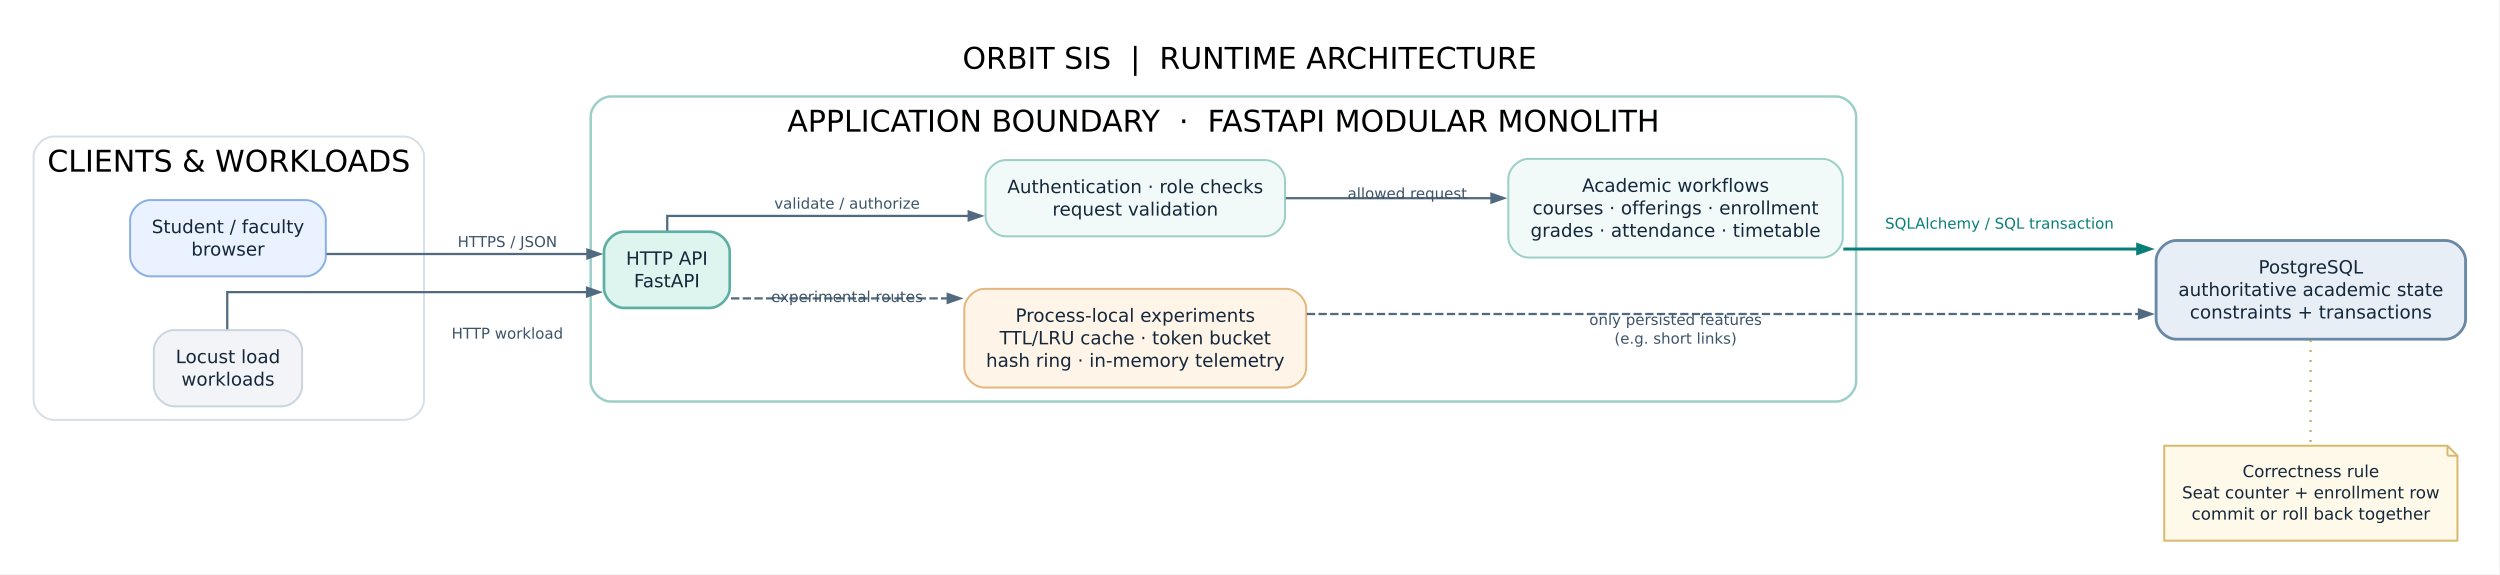
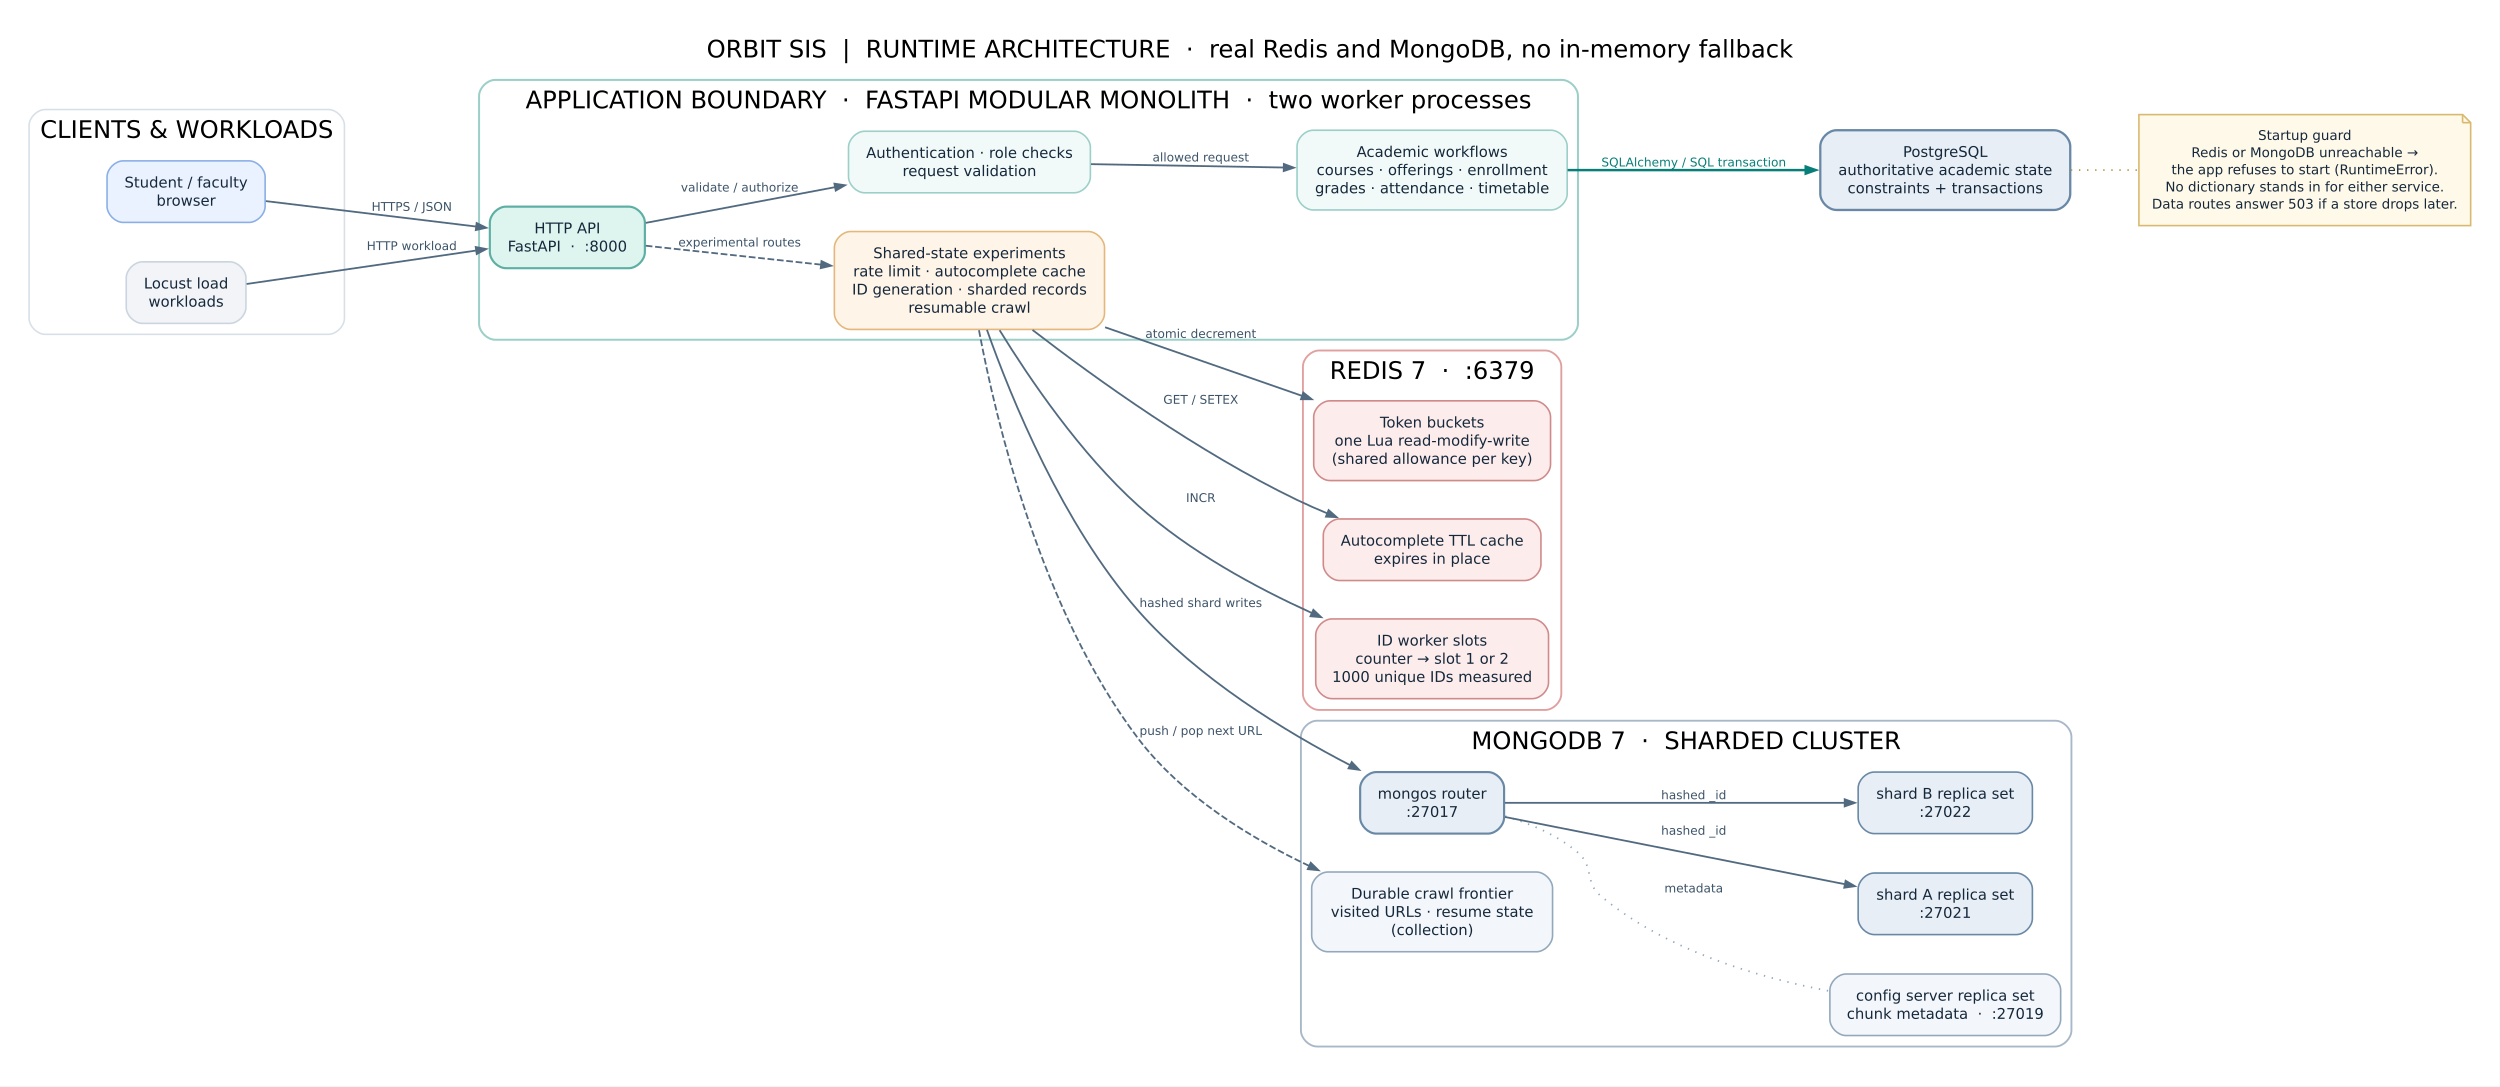
- <svg xmlns="http://www.w3.org/2000/svg" width="1500pt" height="345pt" viewBox="0.00 0.00 1500.00 345.00">
-   <g id="graph0" class="graph" transform="scale(1 1) rotate(0) translate(20.16 324.4)">
-     <polygon fill="white" stroke="none" points="-20.16,20.16 -20.16,-324.4 1479.34,-324.4 1479.34,20.16 -20.16,20.16" />
-     <text xml:space="preserve" text-anchor="middle" x="729.59" y="-283.13" font-family="DejaVu Sans" font-size="18.00">ORBIT SIS  |  RUNTIME ARCHITECTURE</text>
+ <svg xmlns="http://www.w3.org/2000/svg" width="1857pt" height="807pt" viewBox="0.00 0.00 1857.00 807.00">
+   <g id="graph0" class="graph" transform="scale(1 1) rotate(0) translate(21.6 785.35)">
+     <polygon fill="white" stroke="none" points="-21.6,21.6 -21.6,-785.35 1835.2,-785.35 1835.2,21.6 -21.6,21.6" />
+     <text xml:space="preserve" text-anchor="middle" x="906.8" y="-742.65" font-family="DejaVu Sans" font-size="18.00">ORBIT SIS  |  RUNTIME ARCHITECTURE  ·  real Redis and MongoDB, no in-memory fallback</text>
    <g id="clust1" class="cluster">
-       <path fill="white" stroke="#d7e0e8" stroke-width="1.2" d="M12,-72.48C12,-72.48 222.25,-72.48 222.25,-72.48 228.25,-72.48 234.25,-78.48 234.25,-84.48 234.25,-84.48 234.25,-230.49 234.25,-230.49 234.25,-236.49 228.25,-242.49 222.25,-242.49 222.25,-242.49 12,-242.49 12,-242.49 6,-242.49 0,-236.49 0,-230.49 0,-230.49 0,-84.49 0,-84.49 0,-78.49 6,-72.48 12,-72.48" />
-       <text xml:space="preserve" text-anchor="middle" x="117.12" y="-221.39" font-family="DejaVu Sans" font-size="18.00">CLIENTS &amp; WORKLOADS</text>
+       <path fill="white" stroke="#d7e0e8" stroke-width="1.2" d="M12,-537C12,-537 222.25,-537 222.25,-537 228.25,-537 234.25,-543 234.25,-549 234.25,-549 234.25,-692 234.25,-692 234.25,-698 228.25,-704 222.25,-704 222.25,-704 12,-704 12,-704 6,-704 0,-698 0,-692 0,-692 0,-549 0,-549 0,-543 6,-537 12,-537" />
+       <text xml:space="preserve" text-anchor="middle" x="117.12" y="-682.9" font-family="DejaVu Sans" font-size="18.00">CLIENTS &amp; WORKLOADS</text>
    </g>
    <g id="clust2" class="cluster">
-       <path fill="white" stroke="#9ccfc8" stroke-width="1.5" d="M346.25,-83.48C346.25,-83.48 1081.51,-83.48 1081.51,-83.48 1087.51,-83.48 1093.51,-89.48 1093.51,-95.48 1093.51,-95.48 1093.51,-254.49 1093.51,-254.49 1093.51,-260.49 1087.51,-266.49 1081.51,-266.49 1081.51,-266.49 346.25,-266.49 346.25,-266.49 340.25,-266.49 334.25,-260.49 334.25,-254.49 334.25,-254.49 334.25,-95.49 334.25,-95.49 334.25,-89.49 340.25,-83.48 346.25,-83.48" />
-       <text xml:space="preserve" text-anchor="middle" x="713.88" y="-245.39" font-family="DejaVu Sans" font-size="18.00">APPLICATION BOUNDARY  ·  FASTAPI MODULAR MONOLITH</text>
+       <path fill="white" stroke="#9ccfc8" stroke-width="1.5" d="M346.25,-533C346.25,-533 1138.51,-533 1138.51,-533 1144.51,-533 1150.51,-539 1150.51,-545 1150.51,-545 1150.51,-714 1150.51,-714 1150.51,-720 1144.51,-726 1138.51,-726 1138.51,-726 346.25,-726 346.25,-726 340.25,-726 334.25,-720 334.25,-714 334.25,-714 334.25,-545 334.25,-545 334.25,-539 340.25,-533 346.25,-533" />
+       <text xml:space="preserve" text-anchor="middle" x="742.38" y="-704.9" font-family="DejaVu Sans" font-size="18.00">APPLICATION BOUNDARY  ·  FASTAPI MODULAR MONOLITH  ·  two worker processes</text>
+     </g>
+     <g id="clust3" class="cluster">
+       <path fill="white" stroke="#e0a0a0" stroke-width="1.4" d="M958.22,-258C958.22,-258 1126.14,-258 1126.14,-258 1132.14,-258 1138.14,-264 1138.14,-270 1138.14,-270 1138.14,-513 1138.14,-513 1138.14,-519 1132.14,-525 1126.14,-525 1126.14,-525 958.22,-525 958.22,-525 952.22,-525 946.22,-519 946.22,-513 946.22,-513 946.22,-270 946.22,-270 946.22,-264 952.22,-258 958.22,-258" />
+       <text xml:space="preserve" text-anchor="middle" x="1042.18" y="-503.9" font-family="DejaVu Sans" font-size="18.00">REDIS 7  ·  :6379</text>
+     </g>
+     <g id="clust4" class="cluster">
+       <path fill="white" stroke="#a8b8c8" stroke-width="1.4" d="M956.72,-8C956.72,-8 1505.06,-8 1505.06,-8 1511.06,-8 1517.06,-14 1517.06,-20 1517.06,-20 1517.06,-238 1517.06,-238 1517.06,-244 1511.06,-250 1505.06,-250 1505.06,-250 956.72,-250 956.72,-250 950.72,-250 944.72,-244 944.72,-238 944.72,-238 944.72,-20 944.72,-20 944.72,-14 950.72,-8 956.72,-8" />
+       <text xml:space="preserve" text-anchor="middle" x="1230.89" y="-228.9" font-family="DejaVu Sans" font-size="18.00">MONGODB 7  ·  SHARDED CLUSTER</text>
    </g>
    <g id="node1" class="node">
-       <path fill="#eaf2ff" stroke="#8aafe6" stroke-width="1.2" d="M163.34,-204.35C163.34,-204.35 69.91,-204.35 69.91,-204.35 63.91,-204.35 57.91,-198.35 57.91,-192.35 57.91,-192.35 57.91,-170.62 57.91,-170.62 57.91,-164.62 63.91,-158.62 69.91,-158.62 69.91,-158.62 163.34,-158.62 163.34,-158.62 169.34,-158.62 175.34,-164.62 175.34,-170.62 175.34,-170.62 175.34,-192.35 175.34,-192.35 175.34,-198.35 169.34,-204.35 163.34,-204.35" />
-       <text xml:space="preserve" text-anchor="middle" x="116.62" y="-184.54" font-family="DejaVu Sans" font-size="11.00" fill="#15283b">Student / faculty</text>
-       <text xml:space="preserve" text-anchor="middle" x="116.62" y="-171.04" font-family="DejaVu Sans" font-size="11.00" fill="#15283b">browser</text>
+       <path fill="#eaf2ff" stroke="#8aafe6" stroke-width="1.2" d="M163.34,-665.86C163.34,-665.86 69.91,-665.86 69.91,-665.86 63.91,-665.86 57.91,-659.86 57.91,-653.86 57.91,-653.86 57.91,-632.14 57.91,-632.14 57.91,-626.14 63.91,-620.14 69.91,-620.14 69.91,-620.14 163.34,-620.14 163.34,-620.14 169.34,-620.14 175.34,-626.14 175.34,-632.14 175.34,-632.14 175.34,-653.86 175.34,-653.86 175.34,-659.86 169.34,-665.86 163.34,-665.86" />
+       <text xml:space="preserve" text-anchor="middle" x="116.62" y="-646.05" font-family="DejaVu Sans" font-size="11.00" fill="#15283b">Student / faculty</text>
+       <text xml:space="preserve" text-anchor="middle" x="116.62" y="-632.55" font-family="DejaVu Sans" font-size="11.00" fill="#15283b">browser</text>
    </g>
    <g id="node3" class="node">
-       <path fill="#ddf4ef" stroke="#5dafa3" stroke-width="1.6" d="M405.67,-185.35C405.67,-185.35 354.25,-185.35 354.25,-185.35 348.25,-185.35 342.25,-179.35 342.25,-173.35 342.25,-173.35 342.25,-151.62 342.25,-151.62 342.25,-145.62 348.25,-139.62 354.25,-139.62 354.25,-139.62 405.67,-139.62 405.67,-139.62 411.67,-139.62 417.67,-145.62 417.67,-151.62 417.67,-151.62 417.67,-173.35 417.67,-173.35 417.67,-179.35 411.67,-185.35 405.67,-185.35" />
-       <text xml:space="preserve" text-anchor="middle" x="379.96" y="-165.54" font-family="DejaVu Sans" font-size="11.00" fill="#15283b">HTTP API</text>
-       <text xml:space="preserve" text-anchor="middle" x="379.96" y="-152.04" font-family="DejaVu Sans" font-size="11.00" fill="#15283b">FastAPI</text>
+       <path fill="#ddf4ef" stroke="#5dafa3" stroke-width="1.6" d="M445.42,-631.86C445.42,-631.86 354.25,-631.86 354.25,-631.86 348.25,-631.86 342.25,-625.86 342.25,-619.86 342.25,-619.86 342.25,-598.14 342.25,-598.14 342.25,-592.14 348.25,-586.14 354.25,-586.14 354.25,-586.14 445.42,-586.14 445.42,-586.14 451.42,-586.14 457.42,-592.14 457.42,-598.14 457.42,-598.14 457.42,-619.86 457.42,-619.86 457.42,-625.86 451.42,-631.86 445.42,-631.86" />
+       <text xml:space="preserve" text-anchor="middle" x="399.84" y="-612.05" font-family="DejaVu Sans" font-size="11.00" fill="#15283b">HTTP API</text>
+       <text xml:space="preserve" text-anchor="middle" x="399.84" y="-598.55" font-family="DejaVu Sans" font-size="11.00" fill="#15283b">FastAPI  ·  :8000</text>
+     </g>
+     <g id="edge7" class="edge">
+       <path fill="none" stroke="#526a80" stroke-width="1.35" d="M175.89,-635.96C221.44,-630.45 284.79,-622.79 332.32,-617.04" />
+       <polygon fill="#526a80" stroke="#526a80" stroke-width="1.35" points="332.45,-619.67 339.58,-616.16 331.82,-614.46 332.45,-619.67" />
+       <text xml:space="preserve" text-anchor="middle" x="284.25" y="-628.7" font-family="DejaVu Sans" font-size="9.00" fill="#3c5368">HTTPS / JSON</text>
+     </g>
+     <g id="node2" class="node">
+       <path fill="#f2f4f7" stroke="#cbd5df" stroke-width="1.2" d="M149.09,-590.86C149.09,-590.86 84.16,-590.86 84.16,-590.86 78.16,-590.86 72.16,-584.86 72.16,-578.86 72.16,-578.86 72.16,-557.14 72.16,-557.14 72.16,-551.14 78.16,-545.14 84.16,-545.14 84.16,-545.14 149.09,-545.14 149.09,-545.14 155.09,-545.14 161.09,-551.14 161.09,-557.14 161.09,-557.14 161.09,-578.86 161.09,-578.86 161.09,-584.86 155.09,-590.86 149.09,-590.86" />
+       <text xml:space="preserve" text-anchor="middle" x="116.62" y="-571.05" font-family="DejaVu Sans" font-size="11.00" fill="#15283b">Locust load</text>
+       <text xml:space="preserve" text-anchor="middle" x="116.62" y="-557.55" font-family="DejaVu Sans" font-size="11.00" fill="#15283b">workloads</text>
+     </g>
+     <g id="edge8" class="edge">
+       <path fill="none" stroke="#526a80" stroke-width="1.35" d="M161.56,-574.41C207.32,-581.08 279.55,-591.61 332.31,-599.3" />
+       <polygon fill="#526a80" stroke="#526a80" stroke-width="1.35" points="331.77,-601.87 339.57,-600.36 332.52,-596.68 331.77,-601.87" />
+       <text xml:space="preserve" text-anchor="middle" x="284.25" y="-599.58" font-family="DejaVu Sans" font-size="9.00" fill="#3c5368">HTTP workload</text>
+     </g>
+     <g id="node4" class="node">
+       <path fill="#f1faf8" stroke="#9ccfc8" stroke-width="1.2" d="M776.34,-687.86C776.34,-687.86 620.67,-687.86 620.67,-687.86 614.67,-687.86 608.67,-681.86 608.67,-675.86 608.67,-675.86 608.67,-654.14 608.67,-654.14 608.67,-648.14 614.67,-642.14 620.67,-642.14 620.67,-642.14 776.34,-642.14 776.34,-642.14 782.34,-642.14 788.34,-648.14 788.34,-654.14 788.34,-654.14 788.34,-675.86 788.34,-675.86 788.34,-681.86 782.34,-687.86 776.34,-687.86" />
+       <text xml:space="preserve" text-anchor="middle" x="698.51" y="-668.05" font-family="DejaVu Sans" font-size="11.00" fill="#15283b">Authentication · role checks</text>
+       <text xml:space="preserve" text-anchor="middle" x="698.51" y="-654.55" font-family="DejaVu Sans" font-size="11.00" fill="#15283b">request validation</text>
+     </g>
+     <g id="edge1" class="edge">
+       <path fill="none" stroke="#526a80" stroke-width="1.35" d="M458.04,-619.8C497.89,-627.32 552.08,-637.55 598.83,-646.37" />
+       <polygon fill="#526a80" stroke="#526a80" stroke-width="1.35" points="598.21,-648.93 606.07,-647.74 599.19,-643.77 598.21,-648.93" />
+       <text xml:space="preserve" text-anchor="middle" x="527.8" y="-643.05" font-family="DejaVu Sans" font-size="9.00" fill="#3c5368">validate / authorize</text>
+     </g>
+     <g id="node6" class="node">
+       <path fill="#fff4e8" stroke="#e4b77c" stroke-width="1.2" d="M786.84,-613.36C786.84,-613.36 610.17,-613.36 610.17,-613.36 604.17,-613.36 598.17,-607.36 598.17,-601.36 598.17,-601.36 598.17,-552.64 598.17,-552.64 598.17,-546.64 604.17,-540.64 610.17,-540.64 610.17,-540.64 786.84,-540.64 786.84,-540.64 792.84,-540.64 798.84,-546.64 798.84,-552.64 798.84,-552.64 798.84,-601.36 798.84,-601.36 798.84,-607.36 792.84,-613.36 786.84,-613.36" />
+       <text xml:space="preserve" text-anchor="middle" x="698.51" y="-593.55" font-family="DejaVu Sans" font-size="11.00" fill="#15283b">Shared-state experiments</text>
+       <text xml:space="preserve" text-anchor="middle" x="698.51" y="-580.05" font-family="DejaVu Sans" font-size="11.00" fill="#15283b">rate limit · autocomplete cache</text>
+       <text xml:space="preserve" text-anchor="middle" x="698.51" y="-566.55" font-family="DejaVu Sans" font-size="11.00" fill="#15283b">ID generation · sharded records</text>
+       <text xml:space="preserve" text-anchor="middle" x="698.51" y="-553.05" font-family="DejaVu Sans" font-size="11.00" fill="#15283b">resumable crawl</text>
+     </g>
+     <g id="edge3" class="edge">
+       <path fill="none" stroke="#526a80" stroke-width="1.35" stroke-dasharray="5,2" d="M458.04,-602.83C494.98,-598.85 544.23,-593.53 588.46,-588.76" />
+       <polygon fill="#526a80" stroke="#526a80" stroke-width="1.35" points="588.61,-591.39 595.78,-587.97 588.05,-586.17 588.61,-591.39" />
+       <text xml:space="preserve" text-anchor="middle" x="527.8" y="-602.24" font-family="DejaVu Sans" font-size="9.00" fill="#3c5368">experimental routes</text>
+     </g>
+     <g id="node5" class="node">
+       <path fill="#f1faf8" stroke="#9ccfc8" stroke-width="1.2" d="M1130.51,-688.61C1130.51,-688.61 953.84,-688.61 953.84,-688.61 947.84,-688.61 941.84,-682.61 941.84,-676.61 941.84,-676.61 941.84,-641.39 941.84,-641.39 941.84,-635.39 947.84,-629.39 953.84,-629.39 953.84,-629.39 1130.51,-629.39 1130.51,-629.39 1136.51,-629.39 1142.51,-635.39 1142.51,-641.39 1142.51,-641.39 1142.51,-676.61 1142.51,-676.61 1142.51,-682.61 1136.51,-688.61 1130.51,-688.61" />
+       <text xml:space="preserve" text-anchor="middle" x="1042.18" y="-668.8" font-family="DejaVu Sans" font-size="11.00" fill="#15283b">Academic workflows</text>
+       <text xml:space="preserve" text-anchor="middle" x="1042.18" y="-655.3" font-family="DejaVu Sans" font-size="11.00" fill="#15283b">courses · offerings · enrollment</text>
+       <text xml:space="preserve" text-anchor="middle" x="1042.18" y="-641.8" font-family="DejaVu Sans" font-size="11.00" fill="#15283b">grades · attendance · timetable</text>
+     </g>
+     <g id="edge2" class="edge">
+       <path fill="none" stroke="#526a80" stroke-width="1.35" d="M788.83,-663.43C832.67,-662.66 885.86,-661.73 932.09,-660.92" />
+       <polygon fill="#526a80" stroke="#526a80" stroke-width="1.35" points="932.04,-663.54 939.49,-660.79 931.95,-658.29 932.04,-663.54" />
+       <text xml:space="preserve" text-anchor="middle" x="870.34" y="-665.41" font-family="DejaVu Sans" font-size="9.00" fill="#3c5368">allowed request</text>
+     </g>
+     <g id="node15" class="node">
+       <path fill="#e7eef5" stroke="#6888a5" stroke-width="1.7" d="M1504.18,-688.61C1504.18,-688.61 1342.51,-688.61 1342.51,-688.61 1336.51,-688.61 1330.51,-682.61 1330.51,-676.61 1330.51,-676.61 1330.51,-641.39 1330.51,-641.39 1330.51,-635.39 1336.51,-629.39 1342.51,-629.39 1342.51,-629.39 1504.18,-629.39 1504.18,-629.39 1510.18,-629.39 1516.18,-635.39 1516.18,-641.39 1516.18,-641.39 1516.18,-676.61 1516.18,-676.61 1516.18,-682.61 1510.18,-688.61 1504.18,-688.61" />
+       <text xml:space="preserve" text-anchor="middle" x="1423.35" y="-668.8" font-family="DejaVu Sans" font-size="11.00" fill="#15283b">PostgreSQL</text>
+       <text xml:space="preserve" text-anchor="middle" x="1423.35" y="-655.3" font-family="DejaVu Sans" font-size="11.00" fill="#15283b">authoritative academic state</text>
+       <text xml:space="preserve" text-anchor="middle" x="1423.35" y="-641.8" font-family="DejaVu Sans" font-size="11.00" fill="#15283b">constraints + transactions</text>
+     </g>
+     <g id="edge9" class="edge">
+       <path fill="none" stroke="#087e78" stroke-width="1.8" d="M1142.8,-659C1197.33,-659 1264.79,-659 1319.78,-659" />
+       <polygon fill="#087e78" stroke="#087e78" stroke-width="1.8" points="1319.67,-661.63 1327.17,-659 1319.67,-656.38 1319.67,-661.63" />
+       <text xml:space="preserve" text-anchor="middle" x="1236.51" y="-661.7" font-family="DejaVu Sans" font-size="9.00" fill="#087e78">SQLAlchemy / SQL transaction</text>
+     </g>
+     <g id="node7" class="node">
+       <path fill="#fdecec" stroke="#d08a8a" stroke-width="1.2" d="M1118.14,-487.61C1118.14,-487.61 966.22,-487.61 966.22,-487.61 960.22,-487.61 954.22,-481.61 954.22,-475.61 954.22,-475.61 954.22,-440.39 954.22,-440.39 954.22,-434.39 960.22,-428.39 966.22,-428.39 966.22,-428.39 1118.14,-428.39 1118.14,-428.39 1124.14,-428.39 1130.14,-434.39 1130.14,-440.39 1130.14,-440.39 1130.14,-475.61 1130.14,-475.61 1130.14,-481.61 1124.14,-487.61 1118.14,-487.61" />
+       <text xml:space="preserve" text-anchor="middle" x="1042.18" y="-467.8" font-family="DejaVu Sans" font-size="11.00" fill="#15283b">Token buckets</text>
+       <text xml:space="preserve" text-anchor="middle" x="1042.18" y="-454.3" font-family="DejaVu Sans" font-size="11.00" fill="#15283b">one Lua read-modify-write</text>
+       <text xml:space="preserve" text-anchor="middle" x="1042.18" y="-440.8" font-family="DejaVu Sans" font-size="11.00" fill="#15283b">(shared allowance per key)</text>
+     </g>
+     <g id="edge10" class="edge">
+       <path fill="none" stroke="#526a80" stroke-width="1.35" d="M799.25,-542.26C845.41,-526.18 900.01,-507.17 945.64,-491.27" />
+       <polygon fill="#526a80" stroke="#526a80" stroke-width="1.35" points="946.49,-493.76 952.71,-488.81 944.77,-488.8 946.49,-493.76" />
+       <text xml:space="preserve" text-anchor="middle" x="870.34" y="-534.36" font-family="DejaVu Sans" font-size="9.00" fill="#3c5368">atomic decrement</text>
+     </g>
+     <g id="node8" class="node">
+       <path fill="#fdecec" stroke="#d08a8a" stroke-width="1.2" d="M1111.01,-399.86C1111.01,-399.86 973.34,-399.86 973.34,-399.86 967.34,-399.86 961.34,-393.86 961.34,-387.86 961.34,-387.86 961.34,-366.14 961.34,-366.14 961.34,-360.14 967.34,-354.14 973.34,-354.14 973.34,-354.14 1111.01,-354.14 1111.01,-354.14 1117.01,-354.14 1123.01,-360.14 1123.01,-366.14 1123.01,-366.14 1123.01,-387.86 1123.01,-387.86 1123.01,-393.86 1117.01,-399.86 1111.01,-399.86" />
+       <text xml:space="preserve" text-anchor="middle" x="1042.18" y="-380.05" font-family="DejaVu Sans" font-size="11.00" fill="#15283b">Autocomplete TTL cache</text>
+       <text xml:space="preserve" text-anchor="middle" x="1042.18" y="-366.55" font-family="DejaVu Sans" font-size="11.00" fill="#15283b">expires in place</text>
+     </g>
+     <g id="edge11" class="edge">
+       <path fill="none" stroke="#526a80" stroke-width="1.35" d="M745.34,-540.26C792.35,-504.05 868.73,-449.17 941.84,-414 949.15,-410.49 956.88,-407.08 964.68,-403.86" />
+       <polygon fill="#526a80" stroke="#526a80" stroke-width="1.35" points="965.29,-406.45 971.26,-401.2 963.32,-401.58 965.29,-406.45" />
+       <text xml:space="preserve" text-anchor="middle" x="870.34" y="-485.41" font-family="DejaVu Sans" font-size="9.00" fill="#3c5368">GET / SETEX</text>
+     </g>
+     <g id="node9" class="node">
+       <path fill="#fdecec" stroke="#d08a8a" stroke-width="1.2" d="M1116.64,-325.61C1116.64,-325.61 967.72,-325.61 967.72,-325.61 961.72,-325.61 955.72,-319.61 955.72,-313.61 955.72,-313.61 955.72,-278.39 955.72,-278.39 955.72,-272.39 961.72,-266.39 967.72,-266.39 967.72,-266.39 1116.64,-266.39 1116.64,-266.39 1122.64,-266.39 1128.64,-272.39 1128.64,-278.39 1128.64,-278.39 1128.64,-313.61 1128.64,-313.61 1128.64,-319.61 1122.64,-325.61 1116.64,-325.61" />
+       <text xml:space="preserve" text-anchor="middle" x="1042.18" y="-305.8" font-family="DejaVu Sans" font-size="11.00" fill="#15283b">ID worker slots</text>
+       <text xml:space="preserve" text-anchor="middle" x="1042.18" y="-292.3" font-family="DejaVu Sans" font-size="11.00" fill="#15283b">counter → slot 1 or 2</text>
+       <text xml:space="preserve" text-anchor="middle" x="1042.18" y="-278.8" font-family="DejaVu Sans" font-size="11.00" fill="#15283b">1000 unique IDs measured</text>
+     </g>
+     <g id="edge12" class="edge">
+       <path fill="none" stroke="#526a80" stroke-width="1.35" d="M720.9,-540.08C743.23,-503.77 780.94,-448.35 823.84,-409.75 861.38,-375.97 910.77,-349.08 952.99,-329.94" />
+       <polygon fill="#526a80" stroke="#526a80" stroke-width="1.35" points="953.96,-332.38 959.74,-326.93 951.82,-327.59 953.96,-332.38" />
+       <text xml:space="preserve" text-anchor="middle" x="870.34" y="-412.45" font-family="DejaVu Sans" font-size="9.00" fill="#3c5368">INCR</text>
+     </g>
+     <g id="node10" class="node">
+       <path fill="#e7eef5" stroke="#6888a5" stroke-width="1.6" d="M1083.64,-211.86C1083.64,-211.86 1000.72,-211.86 1000.72,-211.86 994.72,-211.86 988.72,-205.86 988.72,-199.86 988.72,-199.86 988.72,-178.14 988.72,-178.14 988.72,-172.14 994.72,-166.14 1000.72,-166.14 1000.72,-166.14 1083.64,-166.14 1083.64,-166.14 1089.64,-166.14 1095.64,-172.14 1095.64,-178.14 1095.64,-178.14 1095.64,-199.86 1095.64,-199.86 1095.64,-205.86 1089.64,-211.86 1083.64,-211.86" />
+       <text xml:space="preserve" text-anchor="middle" x="1042.18" y="-192.05" font-family="DejaVu Sans" font-size="11.00" fill="#15283b">mongos router</text>
+       <text xml:space="preserve" text-anchor="middle" x="1042.18" y="-178.55" font-family="DejaVu Sans" font-size="11.00" fill="#15283b">:27017</text>
+     </g>
+     <g id="edge13" class="edge">
+       <path fill="none" stroke="#526a80" stroke-width="1.35" d="M711.5,-540.36C729.59,-489.25 767.81,-395.64 823.84,-331.75 867.92,-281.48 933.74,-241.6 981.39,-216.91" />
+       <polygon fill="#526a80" stroke="#526a80" stroke-width="1.35" points="982.47,-219.31 987.95,-213.56 980.08,-214.63 982.47,-219.31" />
+       <text xml:space="preserve" text-anchor="middle" x="870.34" y="-334.45" font-family="DejaVu Sans" font-size="9.00" fill="#3c5368">hashed shard writes</text>
+     </g>
+     <g id="node14" class="node">
+       <path fill="#f3f6fa" stroke="#93a8bb" stroke-width="1.2" d="M1119.64,-137.61C1119.64,-137.61 964.72,-137.61 964.72,-137.61 958.72,-137.61 952.72,-131.61 952.72,-125.61 952.72,-125.61 952.72,-90.39 952.72,-90.39 952.72,-84.39 958.72,-78.39 964.72,-78.39 964.72,-78.39 1119.64,-78.39 1119.64,-78.39 1125.64,-78.39 1131.64,-84.39 1131.64,-90.39 1131.64,-90.39 1131.64,-125.61 1131.64,-125.61 1131.64,-131.61 1125.64,-137.61 1119.64,-137.61" />
+       <text xml:space="preserve" text-anchor="middle" x="1042.18" y="-117.8" font-family="DejaVu Sans" font-size="11.00" fill="#15283b">Durable crawl frontier</text>
+       <text xml:space="preserve" text-anchor="middle" x="1042.18" y="-104.3" font-family="DejaVu Sans" font-size="11.00" fill="#15283b">visited URLs · resume state</text>
+       <text xml:space="preserve" text-anchor="middle" x="1042.18" y="-90.8" font-family="DejaVu Sans" font-size="11.00" fill="#15283b">(collection)</text>
+     </g>
+     <g id="edge14" class="edge">
+       <path fill="none" stroke="#526a80" stroke-width="1.35" stroke-dasharray="5,2" d="M705.58,-540.06C718.02,-473.63 751.51,-332.06 823.84,-236.75 856.09,-194.25 906.77,-163.06 951.09,-142.04" />
+       <polygon fill="#526a80" stroke="#526a80" stroke-width="1.35" points="952.02,-144.5 957.71,-138.96 949.81,-139.74 952.02,-144.5" />
+       <text xml:space="preserve" text-anchor="middle" x="870.34" y="-239.45" font-family="DejaVu Sans" font-size="9.00" fill="#3c5368">push / pop next URL</text>
+     </g>
+     <g id="node11" class="node">
+       <path fill="#f3f6fa" stroke="#93a8bb" stroke-width="1.2" d="M1497.06,-61.86C1497.06,-61.86 1349.64,-61.86 1349.64,-61.86 1343.64,-61.86 1337.64,-55.86 1337.64,-49.86 1337.64,-49.86 1337.64,-28.14 1337.64,-28.14 1337.64,-22.14 1343.64,-16.14 1349.64,-16.14 1349.64,-16.14 1497.06,-16.14 1497.06,-16.14 1503.06,-16.14 1509.06,-22.14 1509.06,-28.14 1509.06,-28.14 1509.06,-49.86 1509.06,-49.86 1509.06,-55.86 1503.06,-61.86 1497.06,-61.86" />
+       <text xml:space="preserve" text-anchor="middle" x="1423.35" y="-42.05" font-family="DejaVu Sans" font-size="11.00" fill="#15283b">config server replica set</text>
+       <text xml:space="preserve" text-anchor="middle" x="1423.35" y="-28.55" font-family="DejaVu Sans" font-size="11.00" fill="#15283b">chunk metadata  ·  :27019</text>
    </g>
    <g id="edge4" class="edge">
-       <path fill="none" stroke="#526a80" stroke-width="1.35" d="M175.72,-171.99C175.72,-171.99 332.28,-171.99 332.28,-171.99" />
-       <polygon fill="#526a80" stroke="#526a80" stroke-width="1.35" points="332.28,-174.61 339.78,-171.99 332.28,-169.36 332.28,-174.61" />
-       <text xml:space="preserve" text-anchor="middle" x="284.25" y="-176.19" font-family="DejaVu Sans" font-size="9.00" fill="#3c5368">HTTPS / JSON</text>
+       <path fill="none" stroke="#93a8bb" stroke-width="1.35" stroke-dasharray="1,5" d="M1096.4,-179.15C1115.11,-173.62 1135.25,-165.09 1150.51,-152 1162.81,-141.45 1155.08,-130.14 1167.51,-119.75 1215.49,-79.64 1283.57,-59.38 1337.29,-49.19" />
+       <text xml:space="preserve" text-anchor="middle" x="1236.51" y="-122.45" font-family="DejaVu Sans" font-size="9.00" fill="#3c5368">metadata</text>
    </g>
-     <g id="node2" class="node">
-       <path fill="#f2f4f7" stroke="#cbd5df" stroke-width="1.2" d="M149.09,-126.34C149.09,-126.34 84.16,-126.34 84.16,-126.34 78.16,-126.34 72.16,-120.34 72.16,-114.34 72.16,-114.34 72.16,-92.62 72.16,-92.62 72.16,-86.62 78.16,-80.62 84.16,-80.62 84.16,-80.62 149.09,-80.62 149.09,-80.62 155.09,-80.62 161.09,-86.62 161.09,-92.62 161.09,-92.62 161.09,-114.34 161.09,-114.34 161.09,-120.34 155.09,-126.34 149.09,-126.34" />
-       <text xml:space="preserve" text-anchor="middle" x="116.62" y="-106.53" font-family="DejaVu Sans" font-size="11.00" fill="#15283b">Locust load</text>
-       <text xml:space="preserve" text-anchor="middle" x="116.62" y="-93.03" font-family="DejaVu Sans" font-size="11.00" fill="#15283b">workloads</text>
+     <g id="node12" class="node">
+       <path fill="#e7eef5" stroke="#6888a5" stroke-width="1.2" d="M1476.06,-136.86C1476.06,-136.86 1370.64,-136.86 1370.64,-136.86 1364.64,-136.86 1358.64,-130.86 1358.64,-124.86 1358.64,-124.86 1358.64,-103.14 1358.64,-103.14 1358.64,-97.14 1364.64,-91.14 1370.64,-91.14 1370.64,-91.14 1476.06,-91.14 1476.06,-91.14 1482.06,-91.14 1488.06,-97.14 1488.06,-103.14 1488.06,-103.14 1488.06,-124.86 1488.06,-124.86 1488.06,-130.86 1482.06,-136.86 1476.06,-136.86" />
+       <text xml:space="preserve" text-anchor="middle" x="1423.35" y="-117.05" font-family="DejaVu Sans" font-size="11.00" fill="#15283b">shard A replica set</text>
+       <text xml:space="preserve" text-anchor="middle" x="1423.35" y="-103.55" font-family="DejaVu Sans" font-size="11.00" fill="#15283b">:27021</text>
    </g>
    <g id="edge5" class="edge">
-       <path fill="none" stroke="#526a80" stroke-width="1.35" d="M116.18,-126.84C116.18,-138.07 116.18,-149.12 116.18,-149.12 116.18,-149.12 332.06,-149.12 332.06,-149.12" />
-       <polygon fill="#526a80" stroke="#526a80" stroke-width="1.35" points="332.06,-151.75 339.56,-149.13 332.06,-146.5 332.06,-151.75" />
-       <text xml:space="preserve" text-anchor="middle" x="284.25" y="-121.19" font-family="DejaVu Sans" font-size="9.00" fill="#3c5368">HTTP workload</text>
+       <path fill="none" stroke="#526a80" stroke-width="1.35" d="M1096.3,-178.49C1162.16,-165.46 1274.78,-143.19 1348.89,-128.53" />
+       <polygon fill="#526a80" stroke="#526a80" stroke-width="1.35" points="1349.33,-131.12 1356.18,-127.09 1348.31,-125.97 1349.33,-131.12" />
+       <text xml:space="preserve" text-anchor="middle" x="1236.51" y="-165.3" font-family="DejaVu Sans" font-size="9.00" fill="#3c5368">hashed _id</text>
    </g>
-     <g id="node4" class="node">
-       <path fill="#f1faf8" stroke="#9ccfc8" stroke-width="1.2" d="M738.84,-228.35C738.84,-228.35 583.17,-228.35 583.17,-228.35 577.17,-228.35 571.17,-222.35 571.17,-216.35 571.17,-216.35 571.17,-194.62 571.17,-194.62 571.17,-188.62 577.17,-182.62 583.17,-182.62 583.17,-182.62 738.84,-182.62 738.84,-182.62 744.84,-182.62 750.84,-188.62 750.84,-194.62 750.84,-194.62 750.84,-216.35 750.84,-216.35 750.84,-222.35 744.84,-228.35 738.84,-228.35" />
-       <text xml:space="preserve" text-anchor="middle" x="661" y="-208.54" font-family="DejaVu Sans" font-size="11.00" fill="#15283b">Authentication · role checks</text>
-       <text xml:space="preserve" text-anchor="middle" x="661" y="-195.04" font-family="DejaVu Sans" font-size="11.00" fill="#15283b">request validation</text>
-     </g>
-     <g id="edge1" class="edge">
-       <path fill="none" stroke="#526a80" stroke-width="1.35" d="M380.18,-186C380.18,-191.02 380.18,-194.85 380.18,-194.85 380.18,-194.85 561.06,-194.85 561.06,-194.85" />
-       <polygon fill="#526a80" stroke="#526a80" stroke-width="1.35" points="561.06,-197.47 568.56,-194.85 561.06,-192.22 561.06,-197.47" />
-       <text xml:space="preserve" text-anchor="middle" x="488.04" y="-199.19" font-family="DejaVu Sans" font-size="9.00" fill="#3c5368">validate / authorize</text>
-     </g>
-     <g id="node6" class="node">
-       <path fill="#fff4e8" stroke="#e4b77c" stroke-width="1.2" d="M751.59,-151.09C751.59,-151.09 570.42,-151.09 570.42,-151.09 564.42,-151.09 558.42,-145.09 558.42,-139.09 558.42,-139.09 558.42,-103.88 558.42,-103.88 558.42,-97.88 564.42,-91.88 570.42,-91.88 570.42,-91.88 751.59,-91.88 751.59,-91.88 757.59,-91.88 763.59,-97.88 763.59,-103.88 763.59,-103.88 763.59,-139.09 763.59,-139.09 763.59,-145.09 757.59,-151.09 751.59,-151.09" />
-       <text xml:space="preserve" text-anchor="middle" x="661" y="-131.29" font-family="DejaVu Sans" font-size="11.00" fill="#15283b">Process-local experiments</text>
-       <text xml:space="preserve" text-anchor="middle" x="661" y="-117.79" font-family="DejaVu Sans" font-size="11.00" fill="#15283b">TTL/LRU cache · token bucket</text>
-       <text xml:space="preserve" text-anchor="middle" x="661" y="-104.29" font-family="DejaVu Sans" font-size="11.00" fill="#15283b">hash ring · in-memory telemetry</text>
-     </g>
-     <g id="edge3" class="edge">
-       <path fill="none" stroke="#526a80" stroke-width="1.35" stroke-dasharray="5,2" d="M418.45,-145.36C418.45,-145.36 548.46,-145.36 548.46,-145.36" />
-       <polygon fill="#526a80" stroke="#526a80" stroke-width="1.35" points="548.46,-147.99 555.96,-145.36 548.46,-142.74 548.46,-147.99" />
-       <text xml:space="preserve" text-anchor="middle" x="488.04" y="-143.19" font-family="DejaVu Sans" font-size="9.00" fill="#3c5368">experimental routes</text>
-     </g>
-     <g id="node5" class="node">
-       <path fill="#f1faf8" stroke="#9ccfc8" stroke-width="1.2" d="M1073.51,-229.09C1073.51,-229.09 896.84,-229.09 896.84,-229.09 890.84,-229.09 884.84,-223.09 884.84,-217.09 884.84,-217.09 884.84,-181.88 884.84,-181.88 884.84,-175.88 890.84,-169.88 896.84,-169.88 896.84,-169.88 1073.51,-169.88 1073.51,-169.88 1079.51,-169.88 1085.51,-175.88 1085.51,-181.88 1085.51,-181.88 1085.51,-217.09 1085.51,-217.09 1085.51,-223.09 1079.51,-229.09 1073.51,-229.09" />
-       <text xml:space="preserve" text-anchor="middle" x="985.18" y="-209.29" font-family="DejaVu Sans" font-size="11.00" fill="#15283b">Academic workflows</text>
-       <text xml:space="preserve" text-anchor="middle" x="985.18" y="-195.79" font-family="DejaVu Sans" font-size="11.00" fill="#15283b">courses · offerings · enrollment</text>
-       <text xml:space="preserve" text-anchor="middle" x="985.18" y="-182.29" font-family="DejaVu Sans" font-size="11.00" fill="#15283b">grades · attendance · timetable</text>
-     </g>
-     <g id="edge2" class="edge">
-       <path fill="none" stroke="#526a80" stroke-width="1.35" d="M751.3,-205.49C751.3,-205.49 874.7,-205.49 874.7,-205.49" />
-       <polygon fill="#526a80" stroke="#526a80" stroke-width="1.35" points="874.7,-208.11 882.2,-205.49 874.7,-202.86 874.7,-208.11" />
-       <text xml:space="preserve" text-anchor="middle" x="824.22" y="-205.19" font-family="DejaVu Sans" font-size="9.00" fill="#3c5368">allowed request</text>
-     </g>
-     <g id="node7" class="node">
-       <path fill="#e7eef5" stroke="#6888a5" stroke-width="1.7" d="M1447.18,-180.09C1447.18,-180.09 1285.51,-180.09 1285.51,-180.09 1279.51,-180.09 1273.51,-174.09 1273.51,-168.09 1273.51,-168.09 1273.51,-132.88 1273.51,-132.88 1273.51,-126.88 1279.51,-120.88 1285.51,-120.88 1285.51,-120.88 1447.18,-120.88 1447.18,-120.88 1453.18,-120.88 1459.18,-126.88 1459.18,-132.88 1459.18,-132.88 1459.18,-168.09 1459.18,-168.09 1459.18,-174.09 1453.18,-180.09 1447.18,-180.09" />
-       <text xml:space="preserve" text-anchor="middle" x="1366.35" y="-160.29" font-family="DejaVu Sans" font-size="11.00" fill="#15283b">PostgreSQL</text>
-       <text xml:space="preserve" text-anchor="middle" x="1366.35" y="-146.79" font-family="DejaVu Sans" font-size="11.00" fill="#15283b">authoritative academic state</text>
-       <text xml:space="preserve" text-anchor="middle" x="1366.35" y="-133.29" font-family="DejaVu Sans" font-size="11.00" fill="#15283b">constraints + transactions</text>
+     <g id="node13" class="node">
+       <path fill="#e7eef5" stroke="#6888a5" stroke-width="1.2" d="M1476.06,-211.86C1476.06,-211.86 1370.64,-211.86 1370.64,-211.86 1364.64,-211.86 1358.64,-205.86 1358.64,-199.86 1358.64,-199.86 1358.64,-178.14 1358.64,-178.14 1358.64,-172.14 1364.64,-166.14 1370.64,-166.14 1370.64,-166.14 1476.06,-166.14 1476.06,-166.14 1482.06,-166.14 1488.06,-172.14 1488.06,-178.14 1488.06,-178.14 1488.06,-199.86 1488.06,-199.86 1488.06,-205.86 1482.06,-211.86 1476.06,-211.86" />
+       <text xml:space="preserve" text-anchor="middle" x="1423.35" y="-192.05" font-family="DejaVu Sans" font-size="11.00" fill="#15283b">shard B replica set</text>
+       <text xml:space="preserve" text-anchor="middle" x="1423.35" y="-178.55" font-family="DejaVu Sans" font-size="11.00" fill="#15283b">:27022</text>
    </g>
    <g id="edge6" class="edge">
-       <path fill="none" stroke="#087e78" stroke-width="1.8" d="M1085.82,-174.99C1085.82,-174.99 1262.45,-174.99 1262.45,-174.99" />
-       <polygon fill="#087e78" stroke="#087e78" stroke-width="1.8" points="1262.45,-177.61 1269.95,-174.99 1262.45,-172.36 1262.45,-177.61" />
-       <text xml:space="preserve" text-anchor="middle" x="1179.51" y="-187.19" font-family="DejaVu Sans" font-size="9.00" fill="#087e78">SQLAlchemy / SQL transaction</text>
+       <path fill="none" stroke="#526a80" stroke-width="1.35" d="M1096.3,-189C1162.16,-189 1274.78,-189 1348.89,-189" />
+       <polygon fill="#526a80" stroke="#526a80" stroke-width="1.35" points="1348.64,-191.63 1356.14,-189 1348.64,-186.38 1348.64,-191.63" />
+       <text xml:space="preserve" text-anchor="middle" x="1236.51" y="-191.7" font-family="DejaVu Sans" font-size="9.00" fill="#3c5368">hashed _id</text>
    </g>
-     <g id="edge7" class="edge">
-       <path fill="none" stroke="#526a80" stroke-width="1.35" stroke-dasharray="5,2" d="M763.94,-135.99C763.94,-135.99 1263.24,-135.99 1263.24,-135.99" />
-       <polygon fill="#526a80" stroke="#526a80" stroke-width="1.35" points="1263.24,-138.61 1270.74,-135.99 1263.24,-133.36 1263.24,-138.61" />
-       <text xml:space="preserve" text-anchor="middle" x="985.18" y="-129.44" font-family="DejaVu Sans" font-size="9.00" fill="#3c5368">only persisted features</text>
-       <text xml:space="preserve" text-anchor="middle" x="985.18" y="-118.19" font-family="DejaVu Sans" font-size="9.00" fill="#3c5368">(e.g. short links)</text>
+     <g id="node16" class="node">
+       <polygon fill="#fff9e9" stroke="#d8b96e" stroke-width="1.2" points="1807.6,-700.24 1567.18,-700.24 1567.18,-617.76 1813.6,-617.76 1813.6,-694.24 1807.6,-700.24" />
+       <polyline fill="none" stroke="#d8b96e" stroke-width="1.2" points="1807.6,-700.24 1807.6,-694.24" />
+       <polyline fill="none" stroke="#d8b96e" stroke-width="1.2" points="1813.6,-694.24 1807.6,-694.24" />
+       <text xml:space="preserve" text-anchor="middle" x="1690.39" y="-681.38" font-family="DejaVu Sans" font-size="10.00" fill="#15283b">Startup guard</text>
+       <text xml:space="preserve" text-anchor="middle" x="1690.39" y="-668.62" font-family="DejaVu Sans" font-size="10.00" fill="#15283b">Redis or MongoDB unreachable →</text>
+       <text xml:space="preserve" text-anchor="middle" x="1690.39" y="-655.88" font-family="DejaVu Sans" font-size="10.00" fill="#15283b">the app refuses to start (RuntimeError).</text>
+       <text xml:space="preserve" text-anchor="middle" x="1690.39" y="-643.12" font-family="DejaVu Sans" font-size="10.00" fill="#15283b">No dictionary stands in for either service.</text>
+       <text xml:space="preserve" text-anchor="middle" x="1690.39" y="-630.38" font-family="DejaVu Sans" font-size="10.00" fill="#15283b">Data routes answer 503 if a store drops later.</text>
    </g>
-     <g id="node8" class="node">
-       <polygon fill="#fff9e9" stroke="#d8b96e" stroke-width="1.2" points="1448.31,-56.97 1278.38,-56.97 1278.38,0 1454.31,0 1454.31,-50.97 1448.31,-56.97" />
-       <polyline fill="none" stroke="#d8b96e" stroke-width="1.2" points="1448.31,-56.97 1448.31,-50.97" />
-       <polyline fill="none" stroke="#d8b96e" stroke-width="1.2" points="1454.31,-50.97 1448.31,-50.97" />
-       <text xml:space="preserve" text-anchor="middle" x="1366.35" y="-38.11" font-family="DejaVu Sans" font-size="10.00" fill="#15283b">Correctness rule</text>
-       <text xml:space="preserve" text-anchor="middle" x="1366.35" y="-25.36" font-family="DejaVu Sans" font-size="10.00" fill="#15283b">Seat counter + enrollment row</text>
-       <text xml:space="preserve" text-anchor="middle" x="1366.35" y="-12.61" font-family="DejaVu Sans" font-size="10.00" fill="#15283b">commit or roll back together</text>
-     </g>
-     <g id="edge8" class="edge">
-       <path fill="none" stroke="#b49a4d" stroke-width="1.35" stroke-dasharray="1,5" d="M1366.18,-120.33C1366.18,-101.13 1366.18,-76.41 1366.18,-57.46" />
+     <g id="edge15" class="edge">
+       <path fill="none" stroke="#b49a4d" stroke-width="1.35" stroke-dasharray="1,5" d="M1516.67,-659C1532.81,-659 1549.82,-659 1566.62,-659" />
    </g>
  </g>
</svg>
